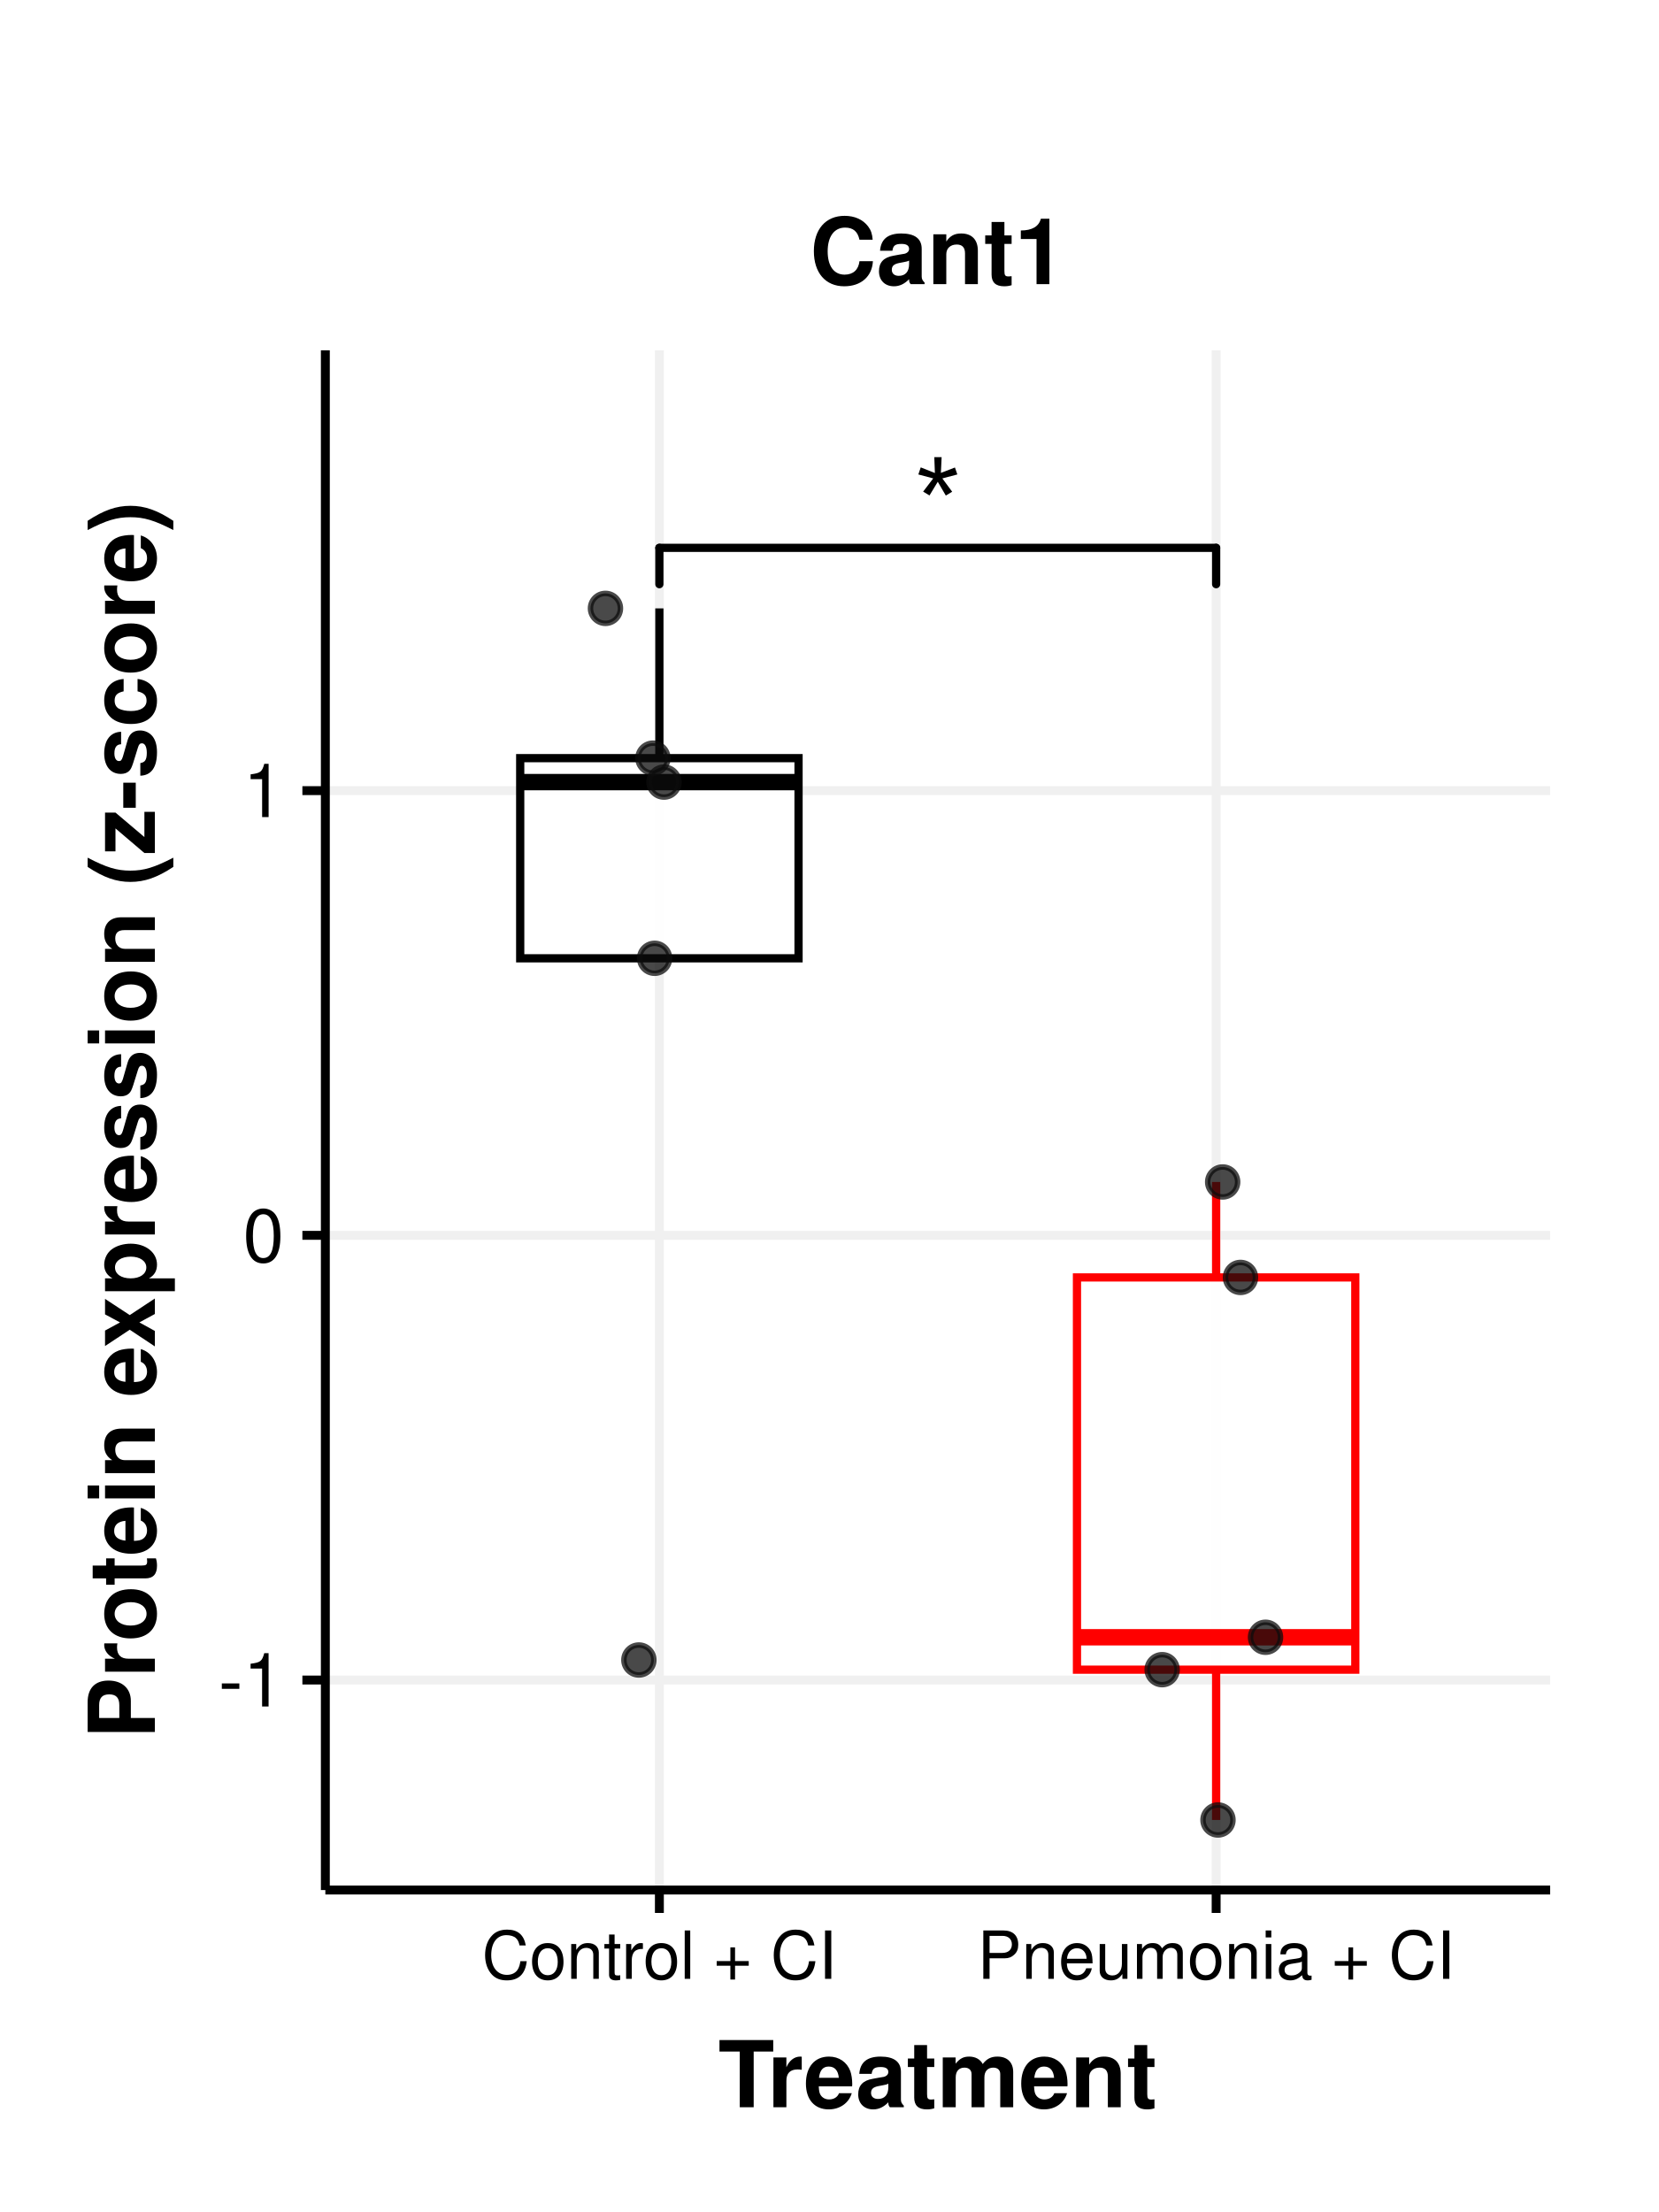
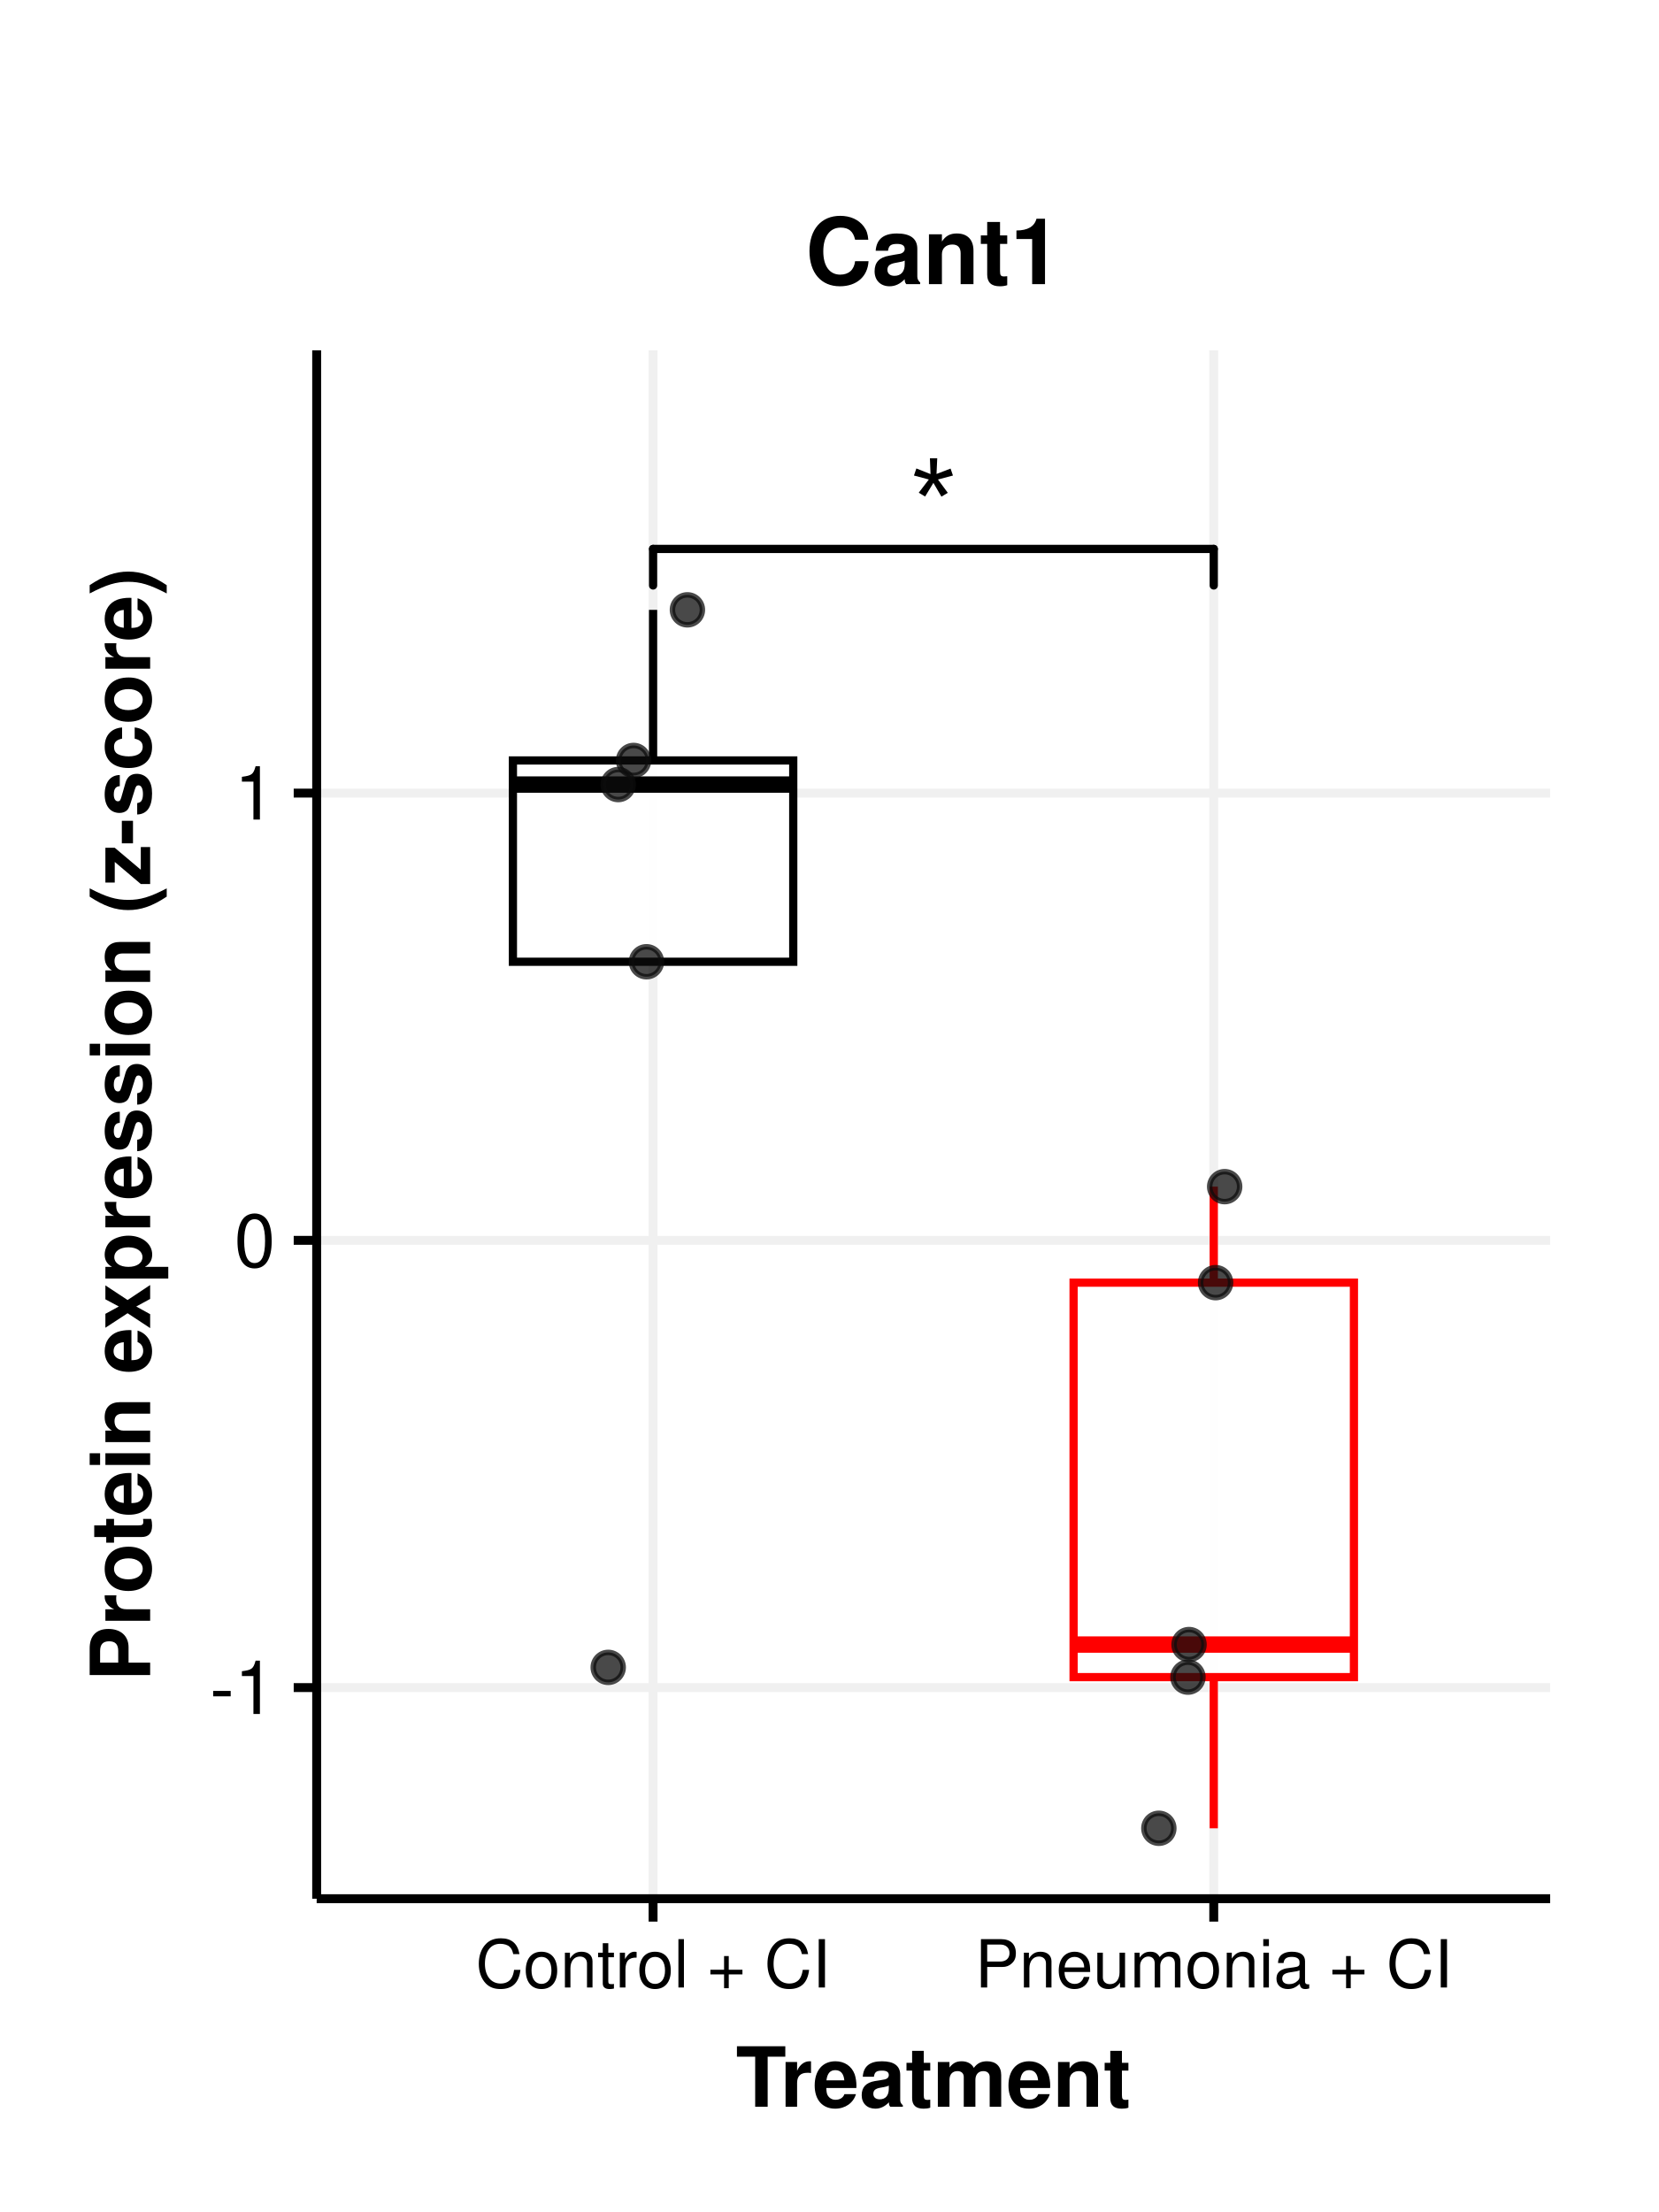
<svg xmlns="http://www.w3.org/2000/svg" class="svglite" width="216.00pt" height="288.00pt" viewBox="0 0 216.00 288.00">
  <defs>
    <style type="text/css">
    .svglite line, .svglite polyline, .svglite polygon, .svglite path, .svglite rect, .svglite circle {
      fill: none;
      stroke: #000000;
      stroke-linecap: round;
      stroke-linejoin: round;
      stroke-miterlimit: 10.00;
    }
    .svglite text {
      white-space: pre;
    }
  </style>
  </defs>
  <rect width="100%" height="100%" style="stroke: none; fill: #FFFFFF;" />
  <defs>
    <clipPath id="cpMC4wMHwyMTYuMDB8MC4wMHwyODguMDA=">
      <rect x="0.00" y="0.00" width="216.00" height="288.00" />
    </clipPath>
  </defs>
  <g clip-path="url(#cpMC4wMHwyMTYuMDB8MC4wMHwyODguMDA=)">
    <rect x="0.00" y="0.00" width="216.00" height="288.00" style="stroke-width: 1.16; stroke: none; fill: #FFFFFF;" />
  </g>
  <defs>
-     <clipPath id="cpNDIuMzZ8MjAxLjgzfDQ1LjYxfDI0Ni4wOA==">
-       <rect x="42.36" y="45.61" width="159.46" height="200.46" />
+     <clipPath id="cpNDEuMjN8MjAxLjgzfDQ1LjYxfDI0Ny4yMQ==">
+       <rect x="41.23" y="45.61" width="160.59" height="201.59" />
    </clipPath>
  </defs>
-   <g clip-path="url(#cpNDIuMzZ8MjAxLjgzfDQ1LjYxfDI0Ni4wOA==)">
-     <rect x="42.36" y="45.61" width="159.46" height="200.46" style="stroke-width: 1.16; stroke: none; fill: #FFFFFF;" />
-     <polyline points="42.36,218.74 201.83,218.74 " style="stroke-width: 1.16; stroke: #F0F0F0; stroke-linecap: butt;" />
-     <polyline points="42.36,160.84 201.83,160.84 " style="stroke-width: 1.16; stroke: #F0F0F0; stroke-linecap: butt;" />
-     <polyline points="42.36,102.94 201.83,102.94 " style="stroke-width: 1.16; stroke: #F0F0F0; stroke-linecap: butt;" />
-     <polyline points="85.85,246.08 85.85,45.61 " style="stroke-width: 1.16; stroke: #F0F0F0; stroke-linecap: butt;" />
-     <polyline points="158.34,246.08 158.34,45.61 " style="stroke-width: 1.16; stroke: #F0F0F0; stroke-linecap: butt;" />
-     <text x="122.10" y="69.32" text-anchor="middle" style="font-size: 14.23px; font-family: &quot;Arial&quot;;" textLength="5.54px" lengthAdjust="spacingAndGlyphs">*</text>
-     <line x1="85.85" y1="76.06" x2="85.85" y2="71.33" style="stroke-width: 1.07;" />
-     <line x1="85.85" y1="71.33" x2="158.34" y2="71.33" style="stroke-width: 1.07;" />
-     <line x1="158.34" y1="71.33" x2="158.34" y2="76.06" style="stroke-width: 1.07;" />
-     <line x1="85.85" y1="98.71" x2="85.85" y2="79.21" style="stroke-width: 1.07; stroke-linecap: butt;" />
-     <line x1="85.85" y1="124.77" x2="85.85" y2="124.77" style="stroke-width: 1.07; stroke-linecap: butt;" />
-     <polygon points="67.73,98.71 67.73,124.77 103.97,124.77 103.97,98.71 67.73,98.71 " style="stroke-width: 1.07; stroke-linecap: butt; stroke-linejoin: miter; fill: #FFFFFF; fill-opacity: 0.90;" />
-     <line x1="67.73" y1="101.83" x2="103.97" y2="101.83" style="stroke-width: 2.13; stroke-linecap: butt; stroke-linejoin: miter;" />
-     <line x1="158.34" y1="166.32" x2="158.34" y2="153.89" style="stroke-width: 1.07; stroke: #FF0000; stroke-linecap: butt;" />
-     <line x1="158.34" y1="217.39" x2="158.34" y2="236.96" style="stroke-width: 1.07; stroke: #FF0000; stroke-linecap: butt;" />
-     <polygon points="140.22,166.32 140.22,217.39 176.46,217.39 176.46,166.32 140.22,166.32 " style="stroke-width: 1.07; stroke: #FF0000; stroke-linecap: butt; stroke-linejoin: miter; fill: #FFFFFF; fill-opacity: 0.90;" />
-     <line x1="140.22" y1="213.17" x2="176.46" y2="213.17" style="stroke-width: 2.13; stroke: #FF0000; stroke-linecap: butt; stroke-linejoin: miter;" />
-     <circle cx="85.01" cy="98.71" r="1.95" style="stroke-width: 0.71; stroke: #0D0D0D; stroke-opacity: 0.75; fill: #0D0D0D; fill-opacity: 0.75;" />
-     <circle cx="78.83" cy="79.21" r="1.95" style="stroke-width: 0.71; stroke: #0D0D0D; stroke-opacity: 0.75; fill: #0D0D0D; fill-opacity: 0.75;" />
-     <circle cx="85.23" cy="124.77" r="1.95" style="stroke-width: 0.71; stroke: #0D0D0D; stroke-opacity: 0.75; fill: #0D0D0D; fill-opacity: 0.75;" />
-     <circle cx="83.18" cy="216.13" r="1.95" style="stroke-width: 0.71; stroke: #0D0D0D; stroke-opacity: 0.75; fill: #0D0D0D; fill-opacity: 0.75;" />
-     <circle cx="86.45" cy="101.83" r="1.95" style="stroke-width: 0.71; stroke: #0D0D0D; stroke-opacity: 0.75; fill: #0D0D0D; fill-opacity: 0.75;" />
-     <circle cx="158.58" cy="236.96" r="1.95" style="stroke-width: 0.71; stroke: #0D0D0D; stroke-opacity: 0.75; fill: #0D0D0D; fill-opacity: 0.75;" />
-     <circle cx="164.77" cy="213.17" r="1.95" style="stroke-width: 0.71; stroke: #0D0D0D; stroke-opacity: 0.75; fill: #0D0D0D; fill-opacity: 0.75;" />
-     <circle cx="151.31" cy="217.39" r="1.95" style="stroke-width: 0.71; stroke: #0D0D0D; stroke-opacity: 0.75; fill: #0D0D0D; fill-opacity: 0.75;" />
-     <circle cx="161.51" cy="166.32" r="1.95" style="stroke-width: 0.71; stroke: #0D0D0D; stroke-opacity: 0.75; fill: #0D0D0D; fill-opacity: 0.75;" />
-     <circle cx="159.19" cy="153.89" r="1.95" style="stroke-width: 0.71; stroke: #0D0D0D; stroke-opacity: 0.75; fill: #0D0D0D; fill-opacity: 0.75;" />
-     <rect x="42.36" y="45.61" width="159.46" height="200.46" style="stroke-width: 1.16; stroke: none;" />
+   <g clip-path="url(#cpNDEuMjN8MjAxLjgzfDQ1LjYxfDI0Ny4yMQ==)">
+     <rect x="41.23" y="45.61" width="160.59" height="201.59" style="stroke-width: 1.16; stroke: none; fill: #FFFFFF;" />
+     <polyline points="41.23,219.72 201.83,219.72 " style="stroke-width: 1.16; stroke: #F0F0F0; stroke-linecap: butt;" />
+     <polyline points="41.23,161.49 201.83,161.49 " style="stroke-width: 1.16; stroke: #F0F0F0; stroke-linecap: butt;" />
+     <polyline points="41.23,103.26 201.83,103.26 " style="stroke-width: 1.16; stroke: #F0F0F0; stroke-linecap: butt;" />
+     <polyline points="85.03,247.21 85.03,45.61 " style="stroke-width: 1.16; stroke: #F0F0F0; stroke-linecap: butt;" />
+     <polyline points="158.03,247.21 158.03,45.61 " style="stroke-width: 1.16; stroke: #F0F0F0; stroke-linecap: butt;" />
+     <text x="121.53" y="69.46" text-anchor="middle" style="font-size: 14.23px; font-family: &quot;Arial&quot;;" textLength="5.54px" lengthAdjust="spacingAndGlyphs">*</text>
+     <line x1="85.03" y1="76.23" x2="85.03" y2="71.47" style="stroke-width: 1.07;" />
+     <line x1="85.03" y1="71.47" x2="158.03" y2="71.47" style="stroke-width: 1.07;" />
+     <line x1="158.03" y1="71.47" x2="158.03" y2="76.23" style="stroke-width: 1.07;" />
+     <line x1="85.03" y1="99.01" x2="85.03" y2="79.40" style="stroke-width: 1.07; stroke-linecap: butt;" />
+     <line x1="85.03" y1="125.22" x2="85.03" y2="125.22" style="stroke-width: 1.07; stroke-linecap: butt;" />
+     <polygon points="66.78,99.01 66.78,125.22 103.28,125.22 103.28,99.01 66.78,99.01 " style="stroke-width: 1.07; stroke-linecap: butt; stroke-linejoin: miter; fill: #FFFFFF; fill-opacity: 0.90;" />
+     <line x1="66.78" y1="102.15" x2="103.28" y2="102.15" style="stroke-width: 2.13; stroke-linecap: butt; stroke-linejoin: miter;" />
+     <line x1="158.03" y1="167.00" x2="158.03" y2="154.50" style="stroke-width: 1.07; stroke: #FF0000; stroke-linecap: butt;" />
+     <line x1="158.03" y1="218.36" x2="158.03" y2="238.04" style="stroke-width: 1.07; stroke: #FF0000; stroke-linecap: butt;" />
+     <polygon points="139.78,167.00 139.78,218.36 176.28,218.36 176.28,167.00 139.78,167.00 " style="stroke-width: 1.07; stroke: #FF0000; stroke-linecap: butt; stroke-linejoin: miter; fill: #FFFFFF; fill-opacity: 0.90;" />
+     <line x1="139.78" y1="214.12" x2="176.28" y2="214.12" style="stroke-width: 2.13; stroke: #FF0000; stroke-linecap: butt; stroke-linejoin: miter;" />
+     <circle cx="82.49" cy="99.01" r="1.95" style="stroke-width: 0.71; stroke: #0D0D0D; stroke-opacity: 0.75; fill: #0D0D0D; fill-opacity: 0.75;" />
+     <circle cx="89.50" cy="79.40" r="1.95" style="stroke-width: 0.71; stroke: #0D0D0D; stroke-opacity: 0.75; fill: #0D0D0D; fill-opacity: 0.75;" />
+     <circle cx="84.17" cy="125.22" r="1.95" style="stroke-width: 0.71; stroke: #0D0D0D; stroke-opacity: 0.75; fill: #0D0D0D; fill-opacity: 0.75;" />
+     <circle cx="79.19" cy="217.09" r="1.95" style="stroke-width: 0.71; stroke: #0D0D0D; stroke-opacity: 0.75; fill: #0D0D0D; fill-opacity: 0.75;" />
+     <circle cx="80.49" cy="102.15" r="1.95" style="stroke-width: 0.71; stroke: #0D0D0D; stroke-opacity: 0.75; fill: #0D0D0D; fill-opacity: 0.75;" />
+     <circle cx="150.88" cy="238.04" r="1.95" style="stroke-width: 0.71; stroke: #0D0D0D; stroke-opacity: 0.75; fill: #0D0D0D; fill-opacity: 0.75;" />
+     <circle cx="154.81" cy="214.12" r="1.95" style="stroke-width: 0.71; stroke: #0D0D0D; stroke-opacity: 0.75; fill: #0D0D0D; fill-opacity: 0.75;" />
+     <circle cx="154.67" cy="218.36" r="1.95" style="stroke-width: 0.71; stroke: #0D0D0D; stroke-opacity: 0.75; fill: #0D0D0D; fill-opacity: 0.75;" />
+     <circle cx="158.27" cy="167.00" r="1.95" style="stroke-width: 0.71; stroke: #0D0D0D; stroke-opacity: 0.75; fill: #0D0D0D; fill-opacity: 0.75;" />
+     <circle cx="159.45" cy="154.50" r="1.95" style="stroke-width: 0.71; stroke: #0D0D0D; stroke-opacity: 0.75; fill: #0D0D0D; fill-opacity: 0.75;" />
+     <rect x="41.23" y="45.61" width="160.59" height="201.59" style="stroke-width: 1.16; stroke: none;" />
  </g>
  <g clip-path="url(#cpMC4wMHwyMTYuMDB8MC4wMHwyODguMDA=)">
-     <polyline points="42.36,246.08 42.36,45.61 " style="stroke-width: 1.16; stroke-linecap: butt;" />
-     <text x="36.98" y="222.18" text-anchor="end" style="font-size: 9.60px; font-family: &quot;Helvetica&quot;;" textLength="8.53px" lengthAdjust="spacingAndGlyphs">-1</text>
-     <text x="36.98" y="164.28" text-anchor="end" style="font-size: 9.60px; font-family: &quot;Helvetica&quot;;" textLength="5.34px" lengthAdjust="spacingAndGlyphs">0</text>
-     <text x="36.98" y="106.38" text-anchor="end" style="font-size: 9.60px; font-family: &quot;Helvetica&quot;;" textLength="5.34px" lengthAdjust="spacingAndGlyphs">1</text>
-     <polyline points="39.37,218.74 42.36,218.74 " style="stroke-width: 1.16; stroke-linecap: butt;" />
-     <polyline points="39.37,160.84 42.36,160.84 " style="stroke-width: 1.16; stroke-linecap: butt;" />
-     <polyline points="39.37,102.94 42.36,102.94 " style="stroke-width: 1.16; stroke-linecap: butt;" />
-     <polyline points="42.36,246.08 201.83,246.08 " style="stroke-width: 1.16; stroke-linecap: butt;" />
-     <polyline points="85.85,249.06 85.85,246.08 " style="stroke-width: 1.16; stroke-linecap: butt;" />
-     <polyline points="158.34,249.06 158.34,246.08 " style="stroke-width: 1.16; stroke-linecap: butt;" />
-     <text x="85.85" y="257.64" text-anchor="middle" style="font-size: 8.64px; font-family: &quot;Helvetica&quot;;" textLength="46.26px" lengthAdjust="spacingAndGlyphs">Control + CI</text>
-     <text x="158.34" y="257.64" text-anchor="middle" style="font-size: 8.64px; font-family: &quot;Helvetica&quot;;" textLength="62.09px" lengthAdjust="spacingAndGlyphs">Pneumonia + CI</text>
-     <text x="122.10" y="274.36" text-anchor="middle" style="font-size: 12.00px; font-weight: bold; font-family: &quot;Helvetica&quot;;" textLength="58.02px" lengthAdjust="spacingAndGlyphs">Treatment</text>
-     <text transform="translate(20.16,145.84) rotate(-90)" text-anchor="middle" style="font-size: 12.00px; font-weight: bold; font-family: &quot;Helvetica&quot;;" textLength="161.39px" lengthAdjust="spacingAndGlyphs">Protein expression (z-score)</text>
-     <text x="122.10" y="36.99" text-anchor="middle" style="font-size: 12.00px; font-weight: bold; font-family: &quot;Helvetica&quot;;" textLength="33.34px" lengthAdjust="spacingAndGlyphs">Cant1</text>
+     <polyline points="41.23,247.21 41.23,45.61 " style="stroke-width: 1.16; stroke-linecap: butt;" />
+     <text x="35.85" y="223.16" text-anchor="end" style="font-size: 9.60px; font-family: &quot;Helvetica&quot;;" textLength="8.53px" lengthAdjust="spacingAndGlyphs">-1</text>
+     <text x="35.85" y="164.93" text-anchor="end" style="font-size: 9.60px; font-family: &quot;Helvetica&quot;;" textLength="5.34px" lengthAdjust="spacingAndGlyphs">0</text>
+     <text x="35.85" y="106.70" text-anchor="end" style="font-size: 9.60px; font-family: &quot;Helvetica&quot;;" textLength="5.34px" lengthAdjust="spacingAndGlyphs">1</text>
+     <polyline points="38.24,219.72 41.23,219.72 " style="stroke-width: 1.16; stroke-linecap: butt;" />
+     <polyline points="38.24,161.49 41.23,161.49 " style="stroke-width: 1.16; stroke-linecap: butt;" />
+     <polyline points="38.24,103.26 41.23,103.26 " style="stroke-width: 1.16; stroke-linecap: butt;" />
+     <polyline points="41.23,247.21 201.83,247.21 " style="stroke-width: 1.16; stroke-linecap: butt;" />
+     <polyline points="85.03,250.19 85.03,247.21 " style="stroke-width: 1.16; stroke-linecap: butt;" />
+     <polyline points="158.03,250.19 158.03,247.21 " style="stroke-width: 1.16; stroke-linecap: butt;" />
+     <text x="85.03" y="258.77" text-anchor="middle" style="font-size: 8.64px; font-family: &quot;Helvetica&quot;;" textLength="46.26px" lengthAdjust="spacingAndGlyphs">Control + CI</text>
+     <text x="158.03" y="258.77" text-anchor="middle" style="font-size: 8.64px; font-family: &quot;Helvetica&quot;;" textLength="62.09px" lengthAdjust="spacingAndGlyphs">Pneumonia + CI</text>
+     <text x="121.53" y="274.30" text-anchor="middle" style="font-size: 10.80px; font-weight: bold; font-family: &quot;Helvetica&quot;;" textLength="52.19px" lengthAdjust="spacingAndGlyphs">Treatment</text>
+     <text transform="translate(19.55,146.41) rotate(-90)" text-anchor="middle" style="font-size: 10.80px; font-weight: bold; font-family: &quot;Helvetica&quot;;" textLength="145.21px" lengthAdjust="spacingAndGlyphs">Protein expression (z-score)</text>
+     <text x="121.53" y="36.99" text-anchor="middle" style="font-size: 12.00px; font-weight: bold; font-family: &quot;Helvetica&quot;;" textLength="33.34px" lengthAdjust="spacingAndGlyphs">Cant1</text>
  </g>
</svg>
